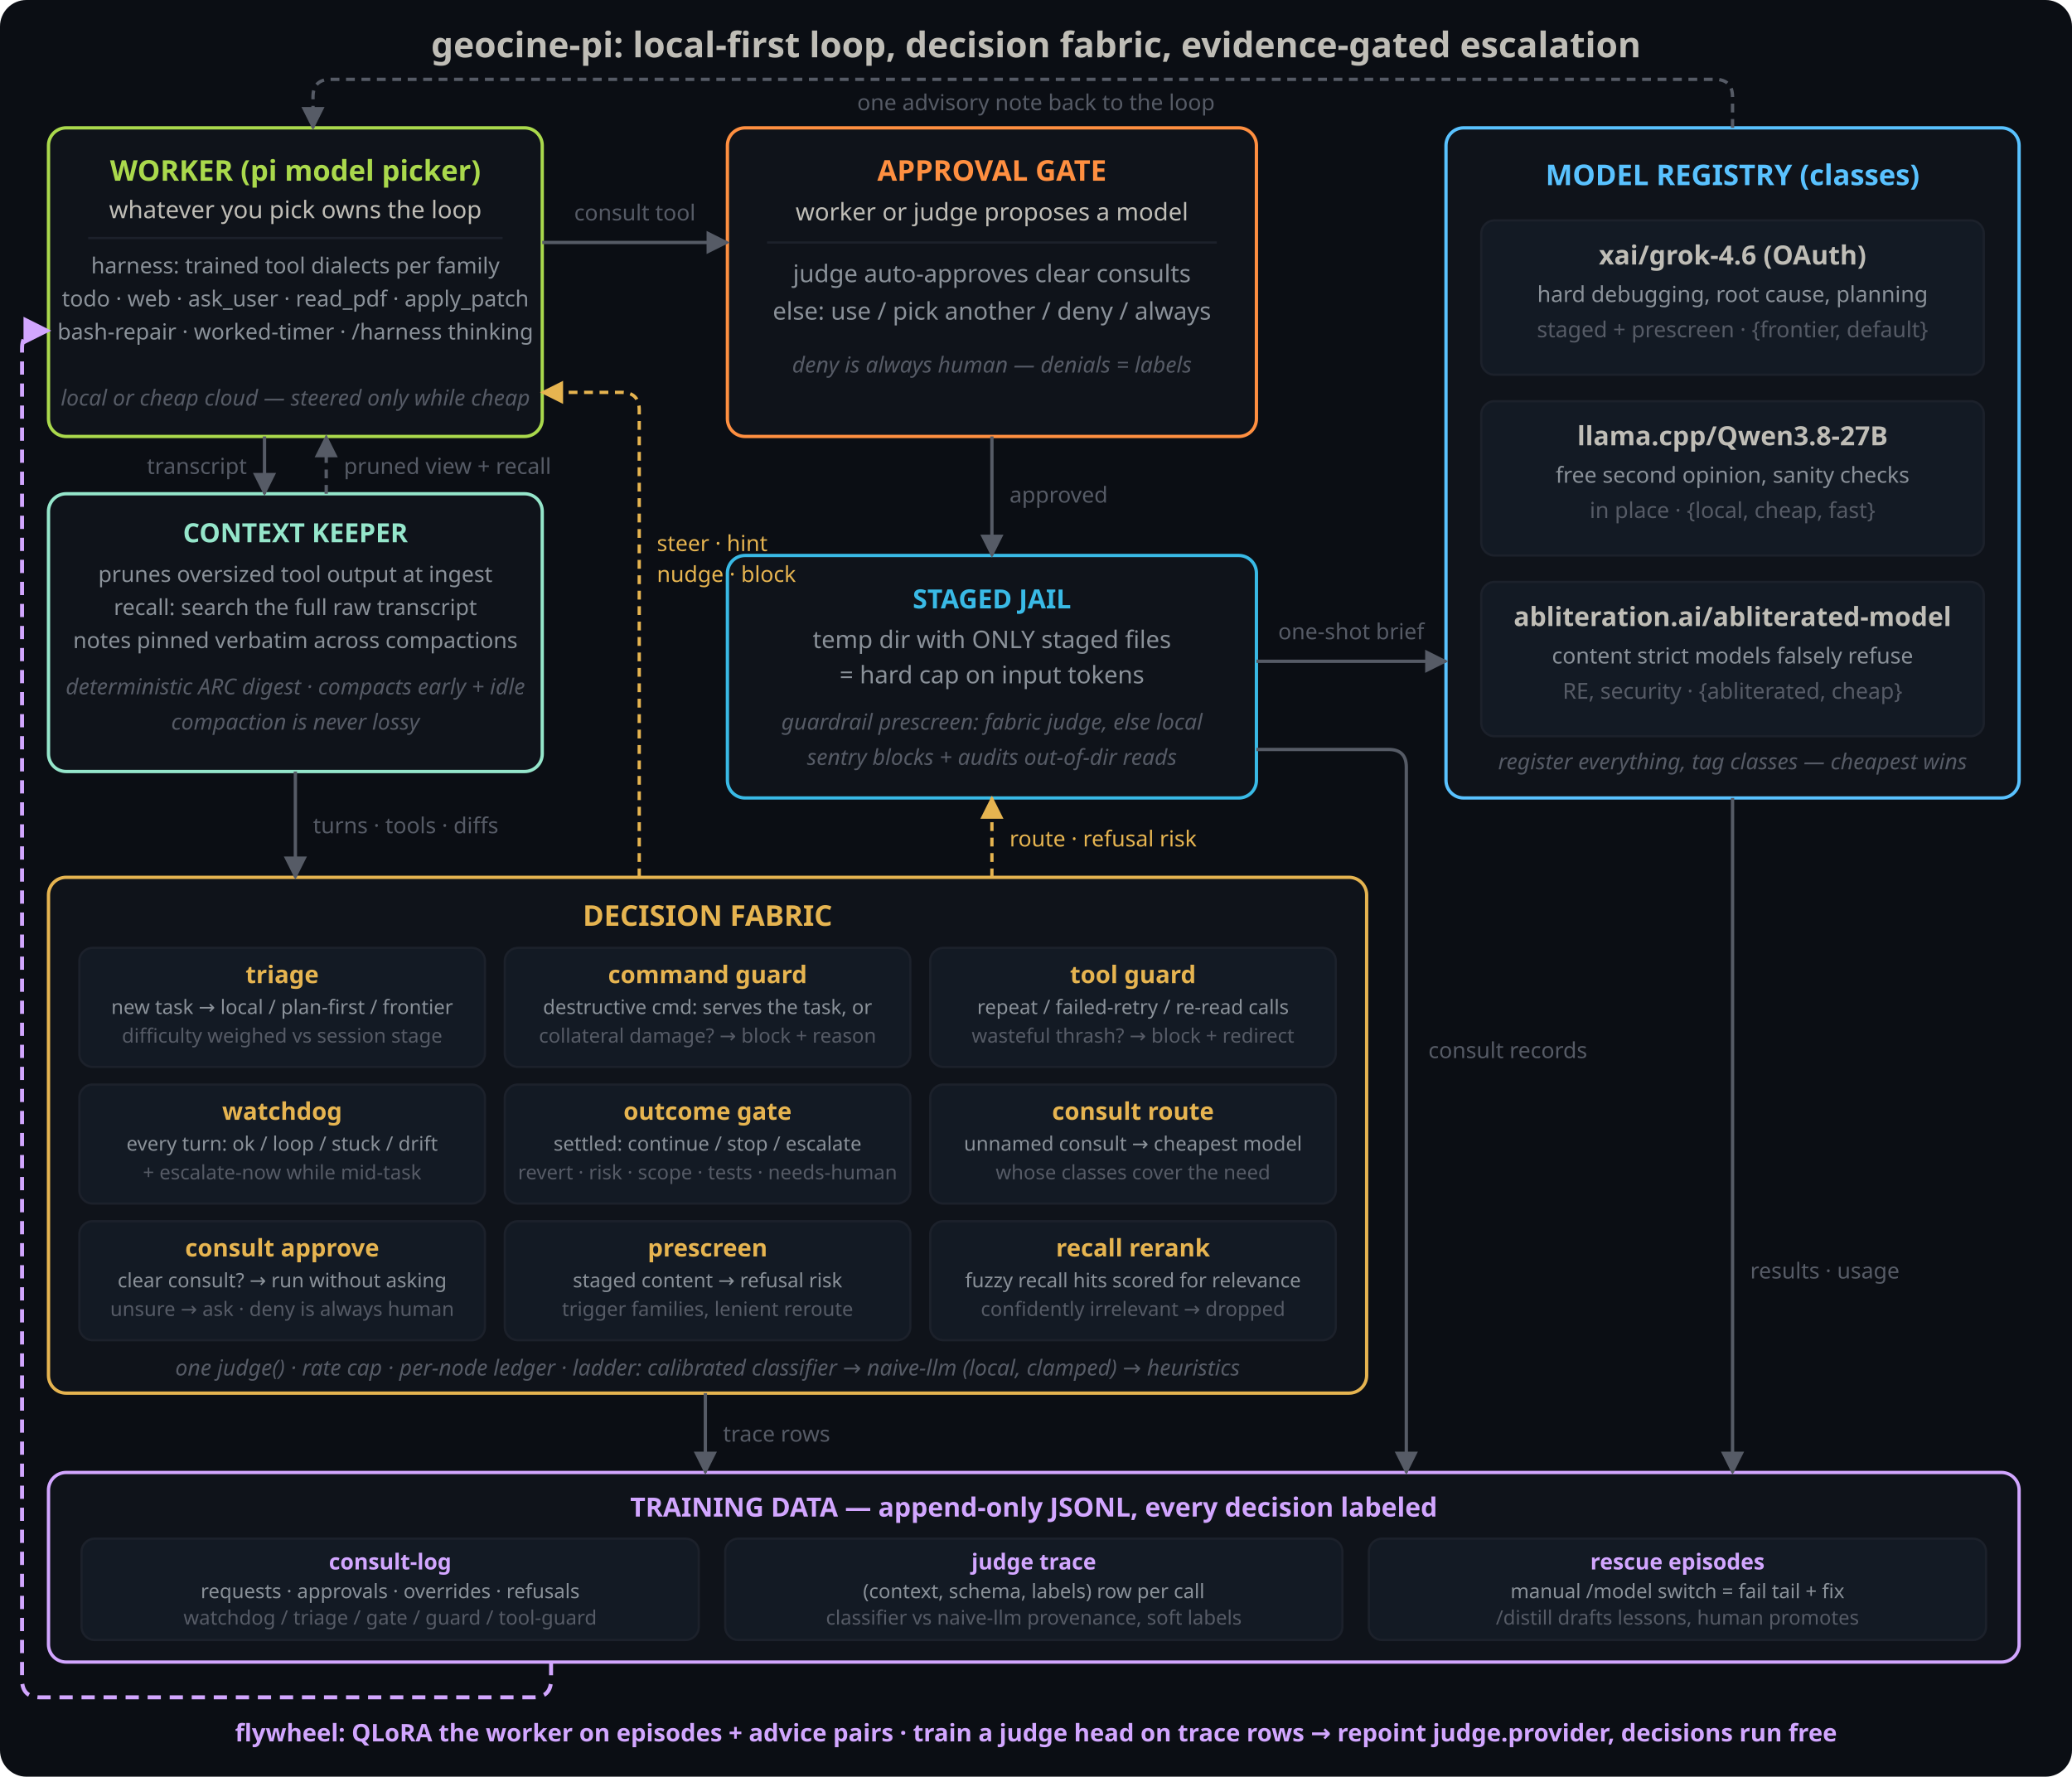
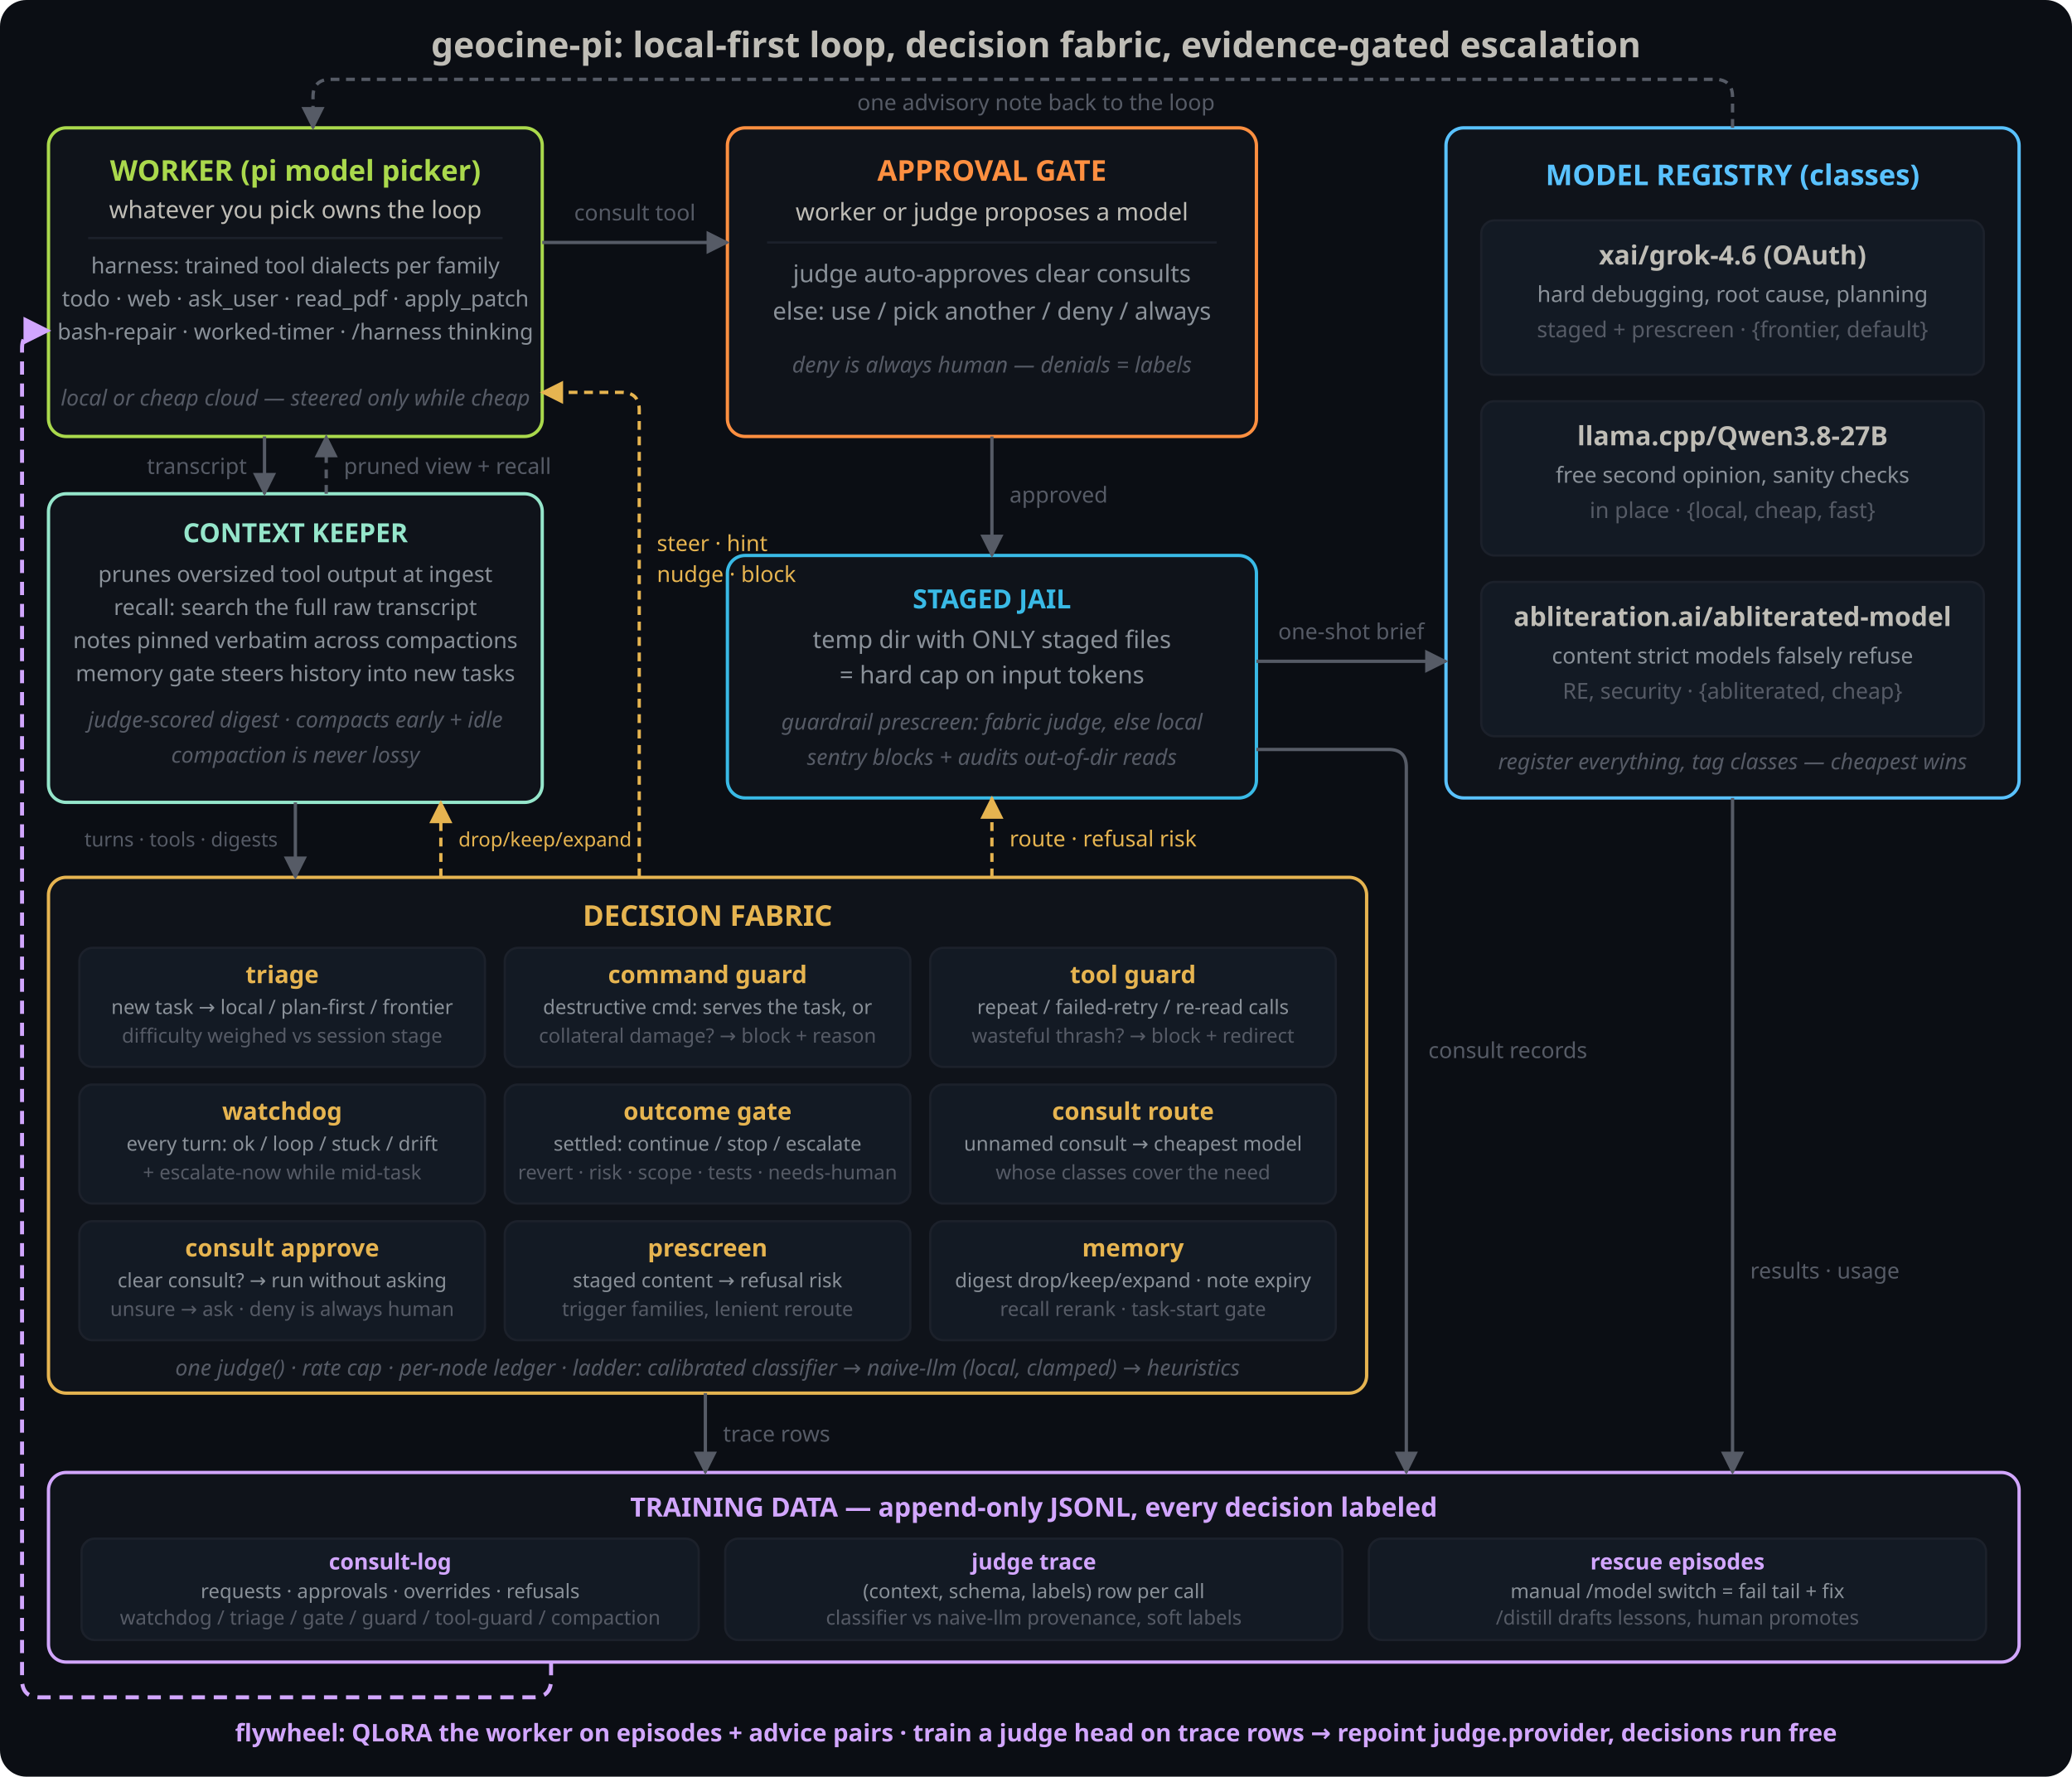
<svg xmlns="http://www.w3.org/2000/svg" viewBox="0 0 940 806" font-family="ui-sans-serif, system-ui, 'Segoe UI', sans-serif">
  <defs>
    <marker id="arrow" viewBox="0 0 10 10" refX="9" refY="5" markerWidth="7" markerHeight="7" orient="auto-start-reverse">
      <path d="M0,0 L10,5 L0,10 z" fill="#565b66" />
    </marker>
    <marker id="arrowp" viewBox="0 0 10 10" refX="9" refY="5" markerWidth="7" markerHeight="7" orient="auto-start-reverse">
      <path d="M0,0 L10,5 L0,10 z" fill="#d2a6ff" />
    </marker>
    <marker id="arrowg" viewBox="0 0 10 10" refX="9" refY="5" markerWidth="7" markerHeight="7" orient="auto-start-reverse">
      <path d="M0,0 L10,5 L0,10 z" fill="#e6b450" />
    </marker>
  </defs>
  <rect x="0" y="0" width="940" height="806" rx="12" fill="#0b0e14" />
  <text x="470" y="26" text-anchor="middle" font-size="16" font-weight="700" fill="#bfbdb6">geocine-pi: local-first loop, decision fabric, evidence-gated escalation</text>
  <rect x="22" y="58" width="224" height="140" rx="8" fill="#0f131a" stroke="#aad94c" stroke-width="1.5" />
  <text x="134" y="82" text-anchor="middle" font-size="13" font-weight="700" fill="#aad94c">WORKER (pi model picker)</text>
  <text x="134" y="99" text-anchor="middle" font-size="11" fill="#bfbdb6">whatever you pick owns the loop</text>
  <line x1="40" y1="108" x2="228" y2="108" stroke="#1c212b" stroke-width="1" />
  <text x="134" y="124" text-anchor="middle" font-size="10" fill="#8a9199">harness: trained tool dialects per family</text>
  <text x="134" y="139" text-anchor="middle" font-size="10" fill="#8a9199">todo · web · ask_user · read_pdf · apply_patch</text>
  <text x="134" y="154" text-anchor="middle" font-size="10" fill="#8a9199">bash-repair · worked-timer · /harness thinking</text>
  <text x="134" y="184" text-anchor="middle" font-size="10" font-style="italic" fill="#565b66">local or cheap cloud — steered only while cheap</text>
-   <rect x="22" y="224" width="224" height="126" rx="8" fill="#0f131a" stroke="#95e6cb" stroke-width="1.5" />
+   <rect x="22" y="224" width="224" height="140" rx="8" fill="#0f131a" stroke="#95e6cb" stroke-width="1.5" />
  <text x="134" y="246" text-anchor="middle" font-size="12" font-weight="700" fill="#95e6cb">CONTEXT KEEPER</text>
  <text x="134" y="264" text-anchor="middle" font-size="10" fill="#8a9199">prunes oversized tool output at ingest</text>
  <text x="134" y="279" text-anchor="middle" font-size="10" fill="#8a9199">recall: search the full raw transcript</text>
  <text x="134" y="294" text-anchor="middle" font-size="10" fill="#8a9199">notes pinned verbatim across compactions</text>
-   <text x="134" y="315" text-anchor="middle" font-size="10" font-style="italic" fill="#565b66">deterministic ARC digest · compacts early + idle</text>
-   <text x="134" y="331" text-anchor="middle" font-size="10" font-style="italic" fill="#565b66">compaction is never lossy</text>
+   <text x="134" y="309" text-anchor="middle" font-size="10" fill="#8a9199">memory gate steers history into new tasks</text>
+   <text x="134" y="330" text-anchor="middle" font-size="10" font-style="italic" fill="#565b66">judge-scored digest · compacts early + idle</text>
+   <text x="134" y="346" text-anchor="middle" font-size="10" font-style="italic" fill="#565b66">compaction is never lossy</text>
  <path d="M120,198 L120,224" stroke="#565b66" stroke-width="1.5" fill="none" marker-end="url(#arrow)" />
  <text x="112" y="215" text-anchor="end" font-size="10" fill="#565b66">transcript</text>
  <path d="M148,224 L148,198" stroke="#565b66" stroke-width="1.5" fill="none" stroke-dasharray="4 3" marker-end="url(#arrow)" />
  <text x="156" y="215" font-size="10" fill="#565b66">pruned view + recall</text>
  <rect x="330" y="58" width="240" height="140" rx="8" fill="#0f131a" stroke="#ff8f40" stroke-width="1.5" />
  <text x="450" y="82" text-anchor="middle" font-size="13" font-weight="700" fill="#ff8f40">APPROVAL GATE</text>
  <text x="450" y="100" text-anchor="middle" font-size="11" fill="#bfbdb6">worker or judge proposes a model</text>
  <line x1="348" y1="110" x2="552" y2="110" stroke="#1c212b" stroke-width="1" />
  <text x="450" y="128" text-anchor="middle" font-size="11" fill="#8a9199">judge auto-approves clear consults</text>
  <text x="450" y="145" text-anchor="middle" font-size="11" fill="#8a9199">else: use / pick another / deny / always</text>
  <text x="450" y="169" text-anchor="middle" font-size="10" font-style="italic" fill="#565b66">deny is always human — denials = labels</text>
  <path d="M246,110 L330,110" stroke="#565b66" stroke-width="1.5" fill="none" marker-end="url(#arrow)" />
  <text x="288" y="100" text-anchor="middle" font-size="10" fill="#565b66">consult tool</text>
  <rect x="330" y="252" width="240" height="110" rx="8" fill="#0f131a" stroke="#39bae6" stroke-width="1.5" />
  <text x="450" y="276" text-anchor="middle" font-size="12" font-weight="700" fill="#39bae6">STAGED JAIL</text>
  <text x="450" y="294" text-anchor="middle" font-size="11" fill="#8a9199">temp dir with ONLY staged files</text>
  <text x="450" y="310" text-anchor="middle" font-size="11" fill="#8a9199">= hard cap on input tokens</text>
  <text x="450" y="331" text-anchor="middle" font-size="10" font-style="italic" fill="#565b66">guardrail prescreen: fabric judge, else local</text>
  <text x="450" y="347" text-anchor="middle" font-size="10" font-style="italic" fill="#565b66">sentry blocks + audits out-of-dir reads</text>
  <path d="M450,198 L450,252" stroke="#565b66" stroke-width="1.5" fill="none" marker-end="url(#arrow)" />
  <text x="458" y="228" font-size="10" fill="#565b66">approved</text>
  <rect x="656" y="58" width="260" height="304" rx="8" fill="#0f131a" stroke="#59c2ff" stroke-width="1.5" />
  <text x="786" y="84" text-anchor="middle" font-size="13" font-weight="700" fill="#59c2ff">MODEL REGISTRY (classes)</text>
  <rect x="672" y="100" width="228" height="70" rx="6" fill="#131a24" stroke="#1c212b" stroke-width="1" />
  <text x="786" y="120" text-anchor="middle" font-size="12" font-weight="600" fill="#bfbdb6">xai/grok-4.6 (OAuth)</text>
  <text x="786" y="137" text-anchor="middle" font-size="10" fill="#8a9199">hard debugging, root cause, planning</text>
  <text x="786" y="153" text-anchor="middle" font-size="10" fill="#565b66">staged + prescreen · {frontier, default}</text>
  <rect x="672" y="182" width="228" height="70" rx="6" fill="#131a24" stroke="#1c212b" stroke-width="1" />
  <text x="786" y="202" text-anchor="middle" font-size="12" font-weight="600" fill="#bfbdb6">llama.cpp/Qwen3.8-27B</text>
  <text x="786" y="219" text-anchor="middle" font-size="10" fill="#8a9199">free second opinion, sanity checks</text>
  <text x="786" y="235" text-anchor="middle" font-size="10" fill="#565b66">in place · {local, cheap, fast}</text>
  <rect x="672" y="264" width="228" height="70" rx="6" fill="#131a24" stroke="#1c212b" stroke-width="1" />
  <text x="786" y="284" text-anchor="middle" font-size="12" font-weight="600" fill="#bfbdb6">abliteration.ai/abliterated-model</text>
  <text x="786" y="301" text-anchor="middle" font-size="10" fill="#8a9199">content strict models falsely refuse</text>
  <text x="786" y="317" text-anchor="middle" font-size="10" fill="#565b66">RE, security · {abliterated, cheap}</text>
  <text x="786" y="349" text-anchor="middle" font-size="10" font-style="italic" fill="#565b66">register everything, tag classes — cheapest wins</text>
  <path d="M570,300 L656,300" stroke="#565b66" stroke-width="1.5" fill="none" marker-end="url(#arrow)" />
  <text x="613" y="290" text-anchor="middle" font-size="10" fill="#565b66">one-shot brief</text>
  <path d="M786,58 L786,44 Q786,36 778,36 L150,36 Q142,36 142,44 L142,58" stroke="#565b66" stroke-width="1.5" fill="none" stroke-dasharray="4 3" marker-end="url(#arrow)" />
  <text x="470" y="50" text-anchor="middle" font-size="10" fill="#565b66">one advisory note back to the loop</text>
  <rect x="22" y="398" width="598" height="234" rx="8" fill="#0f131a" stroke="#e6b450" stroke-width="1.5" />
  <text x="321" y="420" text-anchor="middle" font-size="13" font-weight="700" fill="#e6b450">DECISION FABRIC</text>
  <rect x="36" y="430" width="184" height="54" rx="6" fill="#131a24" stroke="#1c212b" stroke-width="1" />
  <text x="128" y="446" text-anchor="middle" font-size="11" font-weight="600" fill="#e6b450">triage</text>
  <text x="128" y="460" text-anchor="middle" font-size="9" fill="#8a9199">new task → local / plan-first / frontier</text>
  <text x="128" y="473" text-anchor="middle" font-size="9" fill="#565b66">difficulty weighed vs session stage</text>
  <rect x="229" y="430" width="184" height="54" rx="6" fill="#131a24" stroke="#1c212b" stroke-width="1" />
  <text x="321" y="446" text-anchor="middle" font-size="11" font-weight="600" fill="#e6b450">command guard</text>
  <text x="321" y="460" text-anchor="middle" font-size="9" fill="#8a9199">destructive cmd: serves the task, or</text>
  <text x="321" y="473" text-anchor="middle" font-size="9" fill="#565b66">collateral damage? → block + reason</text>
  <rect x="422" y="430" width="184" height="54" rx="6" fill="#131a24" stroke="#1c212b" stroke-width="1" />
  <text x="514" y="446" text-anchor="middle" font-size="11" font-weight="600" fill="#e6b450">tool guard</text>
  <text x="514" y="460" text-anchor="middle" font-size="9" fill="#8a9199">repeat / failed-retry / re-read calls</text>
  <text x="514" y="473" text-anchor="middle" font-size="9" fill="#565b66">wasteful thrash? → block + redirect</text>
  <rect x="36" y="492" width="184" height="54" rx="6" fill="#131a24" stroke="#1c212b" stroke-width="1" />
  <text x="128" y="508" text-anchor="middle" font-size="11" font-weight="600" fill="#e6b450">watchdog</text>
  <text x="128" y="522" text-anchor="middle" font-size="9" fill="#8a9199">every turn: ok / loop / stuck / drift</text>
  <text x="128" y="535" text-anchor="middle" font-size="9" fill="#565b66">+ escalate-now while mid-task</text>
  <rect x="229" y="492" width="184" height="54" rx="6" fill="#131a24" stroke="#1c212b" stroke-width="1" />
  <text x="321" y="508" text-anchor="middle" font-size="11" font-weight="600" fill="#e6b450">outcome gate</text>
  <text x="321" y="522" text-anchor="middle" font-size="9" fill="#8a9199">settled: continue / stop / escalate</text>
  <text x="321" y="535" text-anchor="middle" font-size="9" fill="#565b66">revert · risk · scope · tests · needs-human</text>
  <rect x="422" y="492" width="184" height="54" rx="6" fill="#131a24" stroke="#1c212b" stroke-width="1" />
  <text x="514" y="508" text-anchor="middle" font-size="11" font-weight="600" fill="#e6b450">consult route</text>
  <text x="514" y="522" text-anchor="middle" font-size="9" fill="#8a9199">unnamed consult → cheapest model</text>
  <text x="514" y="535" text-anchor="middle" font-size="9" fill="#565b66">whose classes cover the need</text>
  <rect x="36" y="554" width="184" height="54" rx="6" fill="#131a24" stroke="#1c212b" stroke-width="1" />
  <text x="128" y="570" text-anchor="middle" font-size="11" font-weight="600" fill="#e6b450">consult approve</text>
  <text x="128" y="584" text-anchor="middle" font-size="9" fill="#8a9199">clear consult? → run without asking</text>
  <text x="128" y="597" text-anchor="middle" font-size="9" fill="#565b66">unsure → ask · deny is always human</text>
  <rect x="229" y="554" width="184" height="54" rx="6" fill="#131a24" stroke="#1c212b" stroke-width="1" />
  <text x="321" y="570" text-anchor="middle" font-size="11" font-weight="600" fill="#e6b450">prescreen</text>
  <text x="321" y="584" text-anchor="middle" font-size="9" fill="#8a9199">staged content → refusal risk</text>
  <text x="321" y="597" text-anchor="middle" font-size="9" fill="#565b66">trigger families, lenient reroute</text>
  <rect x="422" y="554" width="184" height="54" rx="6" fill="#131a24" stroke="#1c212b" stroke-width="1" />
-   <text x="514" y="570" text-anchor="middle" font-size="11" font-weight="600" fill="#e6b450">recall rerank</text>
-   <text x="514" y="584" text-anchor="middle" font-size="9" fill="#8a9199">fuzzy recall hits scored for relevance</text>
-   <text x="514" y="597" text-anchor="middle" font-size="9" fill="#565b66">confidently irrelevant → dropped</text>
+   <text x="514" y="570" text-anchor="middle" font-size="11" font-weight="600" fill="#e6b450">memory</text>
+   <text x="514" y="584" text-anchor="middle" font-size="9" fill="#8a9199">digest drop/keep/expand · note expiry</text>
+   <text x="514" y="597" text-anchor="middle" font-size="9" fill="#565b66">recall rerank · task-start gate</text>
  <text x="321" y="624" text-anchor="middle" font-size="10" font-style="italic" fill="#565b66">one judge() · rate cap · per-node ledger · ladder: calibrated classifier → naive-llm (local, clamped) → heuristics</text>
-   <path d="M134,350 L134,398" stroke="#565b66" stroke-width="1.5" fill="none" marker-end="url(#arrow)" />
-   <text x="142" y="378" font-size="10" fill="#565b66">turns · tools · diffs</text>
+   <path d="M134,364 L134,398" stroke="#565b66" stroke-width="1.5" fill="none" marker-end="url(#arrow)" />
+   <text x="126" y="384" text-anchor="end" font-size="9" fill="#565b66">turns · tools · digests</text>
+   <path d="M200,398 L200,364" stroke="#e6b450" stroke-width="1.5" fill="none" stroke-dasharray="4 3" marker-end="url(#arrowg)" />
+   <text x="208" y="384" font-size="9" fill="#e6b450">drop/keep/expand</text>
  <path d="M290,398 L290,186 Q290,178 282,178 L246,178" stroke="#e6b450" stroke-width="1.5" fill="none" stroke-dasharray="4 3" marker-end="url(#arrowg)" />
  <text x="298" y="250" font-size="10" fill="#e6b450">steer · hint</text>
  <text x="298" y="264" font-size="10" fill="#e6b450">nudge · block</text>
  <path d="M450,398 L450,362" stroke="#e6b450" stroke-width="1.5" fill="none" stroke-dasharray="4 3" marker-end="url(#arrowg)" />
  <text x="458" y="384" font-size="10" fill="#e6b450">route · refusal risk</text>
  <rect x="22" y="668" width="894" height="86" rx="8" fill="#0f131a" stroke="#d2a6ff" stroke-width="1.5" />
  <text x="469" y="688" text-anchor="middle" font-size="12" font-weight="700" fill="#d2a6ff">TRAINING DATA — append-only JSONL, every decision labeled</text>
  <rect x="37" y="698" width="280" height="46" rx="6" fill="#131a24" stroke="#1c212b" stroke-width="1" />
  <text x="177" y="712" text-anchor="middle" font-size="10" font-weight="600" fill="#d2a6ff">consult-log</text>
  <text x="177" y="725" text-anchor="middle" font-size="9" fill="#8a9199">requests · approvals · overrides · refusals</text>
-   <text x="177" y="737" text-anchor="middle" font-size="9" fill="#565b66">watchdog / triage / gate / guard / tool-guard</text>
+   <text x="177" y="737" text-anchor="middle" font-size="9" fill="#565b66">watchdog / triage / gate / guard / tool-guard / compaction</text>
  <rect x="329" y="698" width="280" height="46" rx="6" fill="#131a24" stroke="#1c212b" stroke-width="1" />
  <text x="469" y="712" text-anchor="middle" font-size="10" font-weight="600" fill="#d2a6ff">judge trace</text>
  <text x="469" y="725" text-anchor="middle" font-size="9" fill="#8a9199">(context, schema, labels) row per call</text>
  <text x="469" y="737" text-anchor="middle" font-size="9" fill="#565b66">classifier vs naive-llm provenance, soft labels</text>
  <rect x="621" y="698" width="280" height="46" rx="6" fill="#131a24" stroke="#1c212b" stroke-width="1" />
  <text x="761" y="712" text-anchor="middle" font-size="10" font-weight="600" fill="#d2a6ff">rescue episodes</text>
  <text x="761" y="725" text-anchor="middle" font-size="9" fill="#8a9199">manual /model switch = fail tail + fix</text>
  <text x="761" y="737" text-anchor="middle" font-size="9" fill="#565b66">/distill drafts lessons, human promotes</text>
  <path d="M320,632 L320,668" stroke="#565b66" stroke-width="1.5" fill="none" marker-end="url(#arrow)" />
  <text x="328" y="654" font-size="10" fill="#565b66">trace rows</text>
  <path d="M570,340 L630,340 Q638,340 638,348 L638,668" stroke="#565b66" stroke-width="1.5" fill="none" marker-end="url(#arrow)" />
  <text x="648" y="480" font-size="10" fill="#565b66">consult records</text>
  <path d="M786,362 L786,668" stroke="#565b66" stroke-width="1.5" fill="none" marker-end="url(#arrow)" />
  <text x="794" y="580" font-size="10" fill="#565b66">results · usage</text>
  <path d="M250,754 L250,762 Q250,770 242,770 L18,770 Q10,770 10,762 L10,158 Q10,150 18,150 L22,150" stroke="#d2a6ff" stroke-width="1.8" fill="none" stroke-dasharray="6 4" marker-end="url(#arrowp)" />
  <text x="470" y="790" text-anchor="middle" font-size="11" font-weight="600" fill="#d2a6ff">flywheel: QLoRA the worker on episodes + advice pairs · train a judge head on trace rows → repoint judge.provider, decisions run free</text>
</svg>
